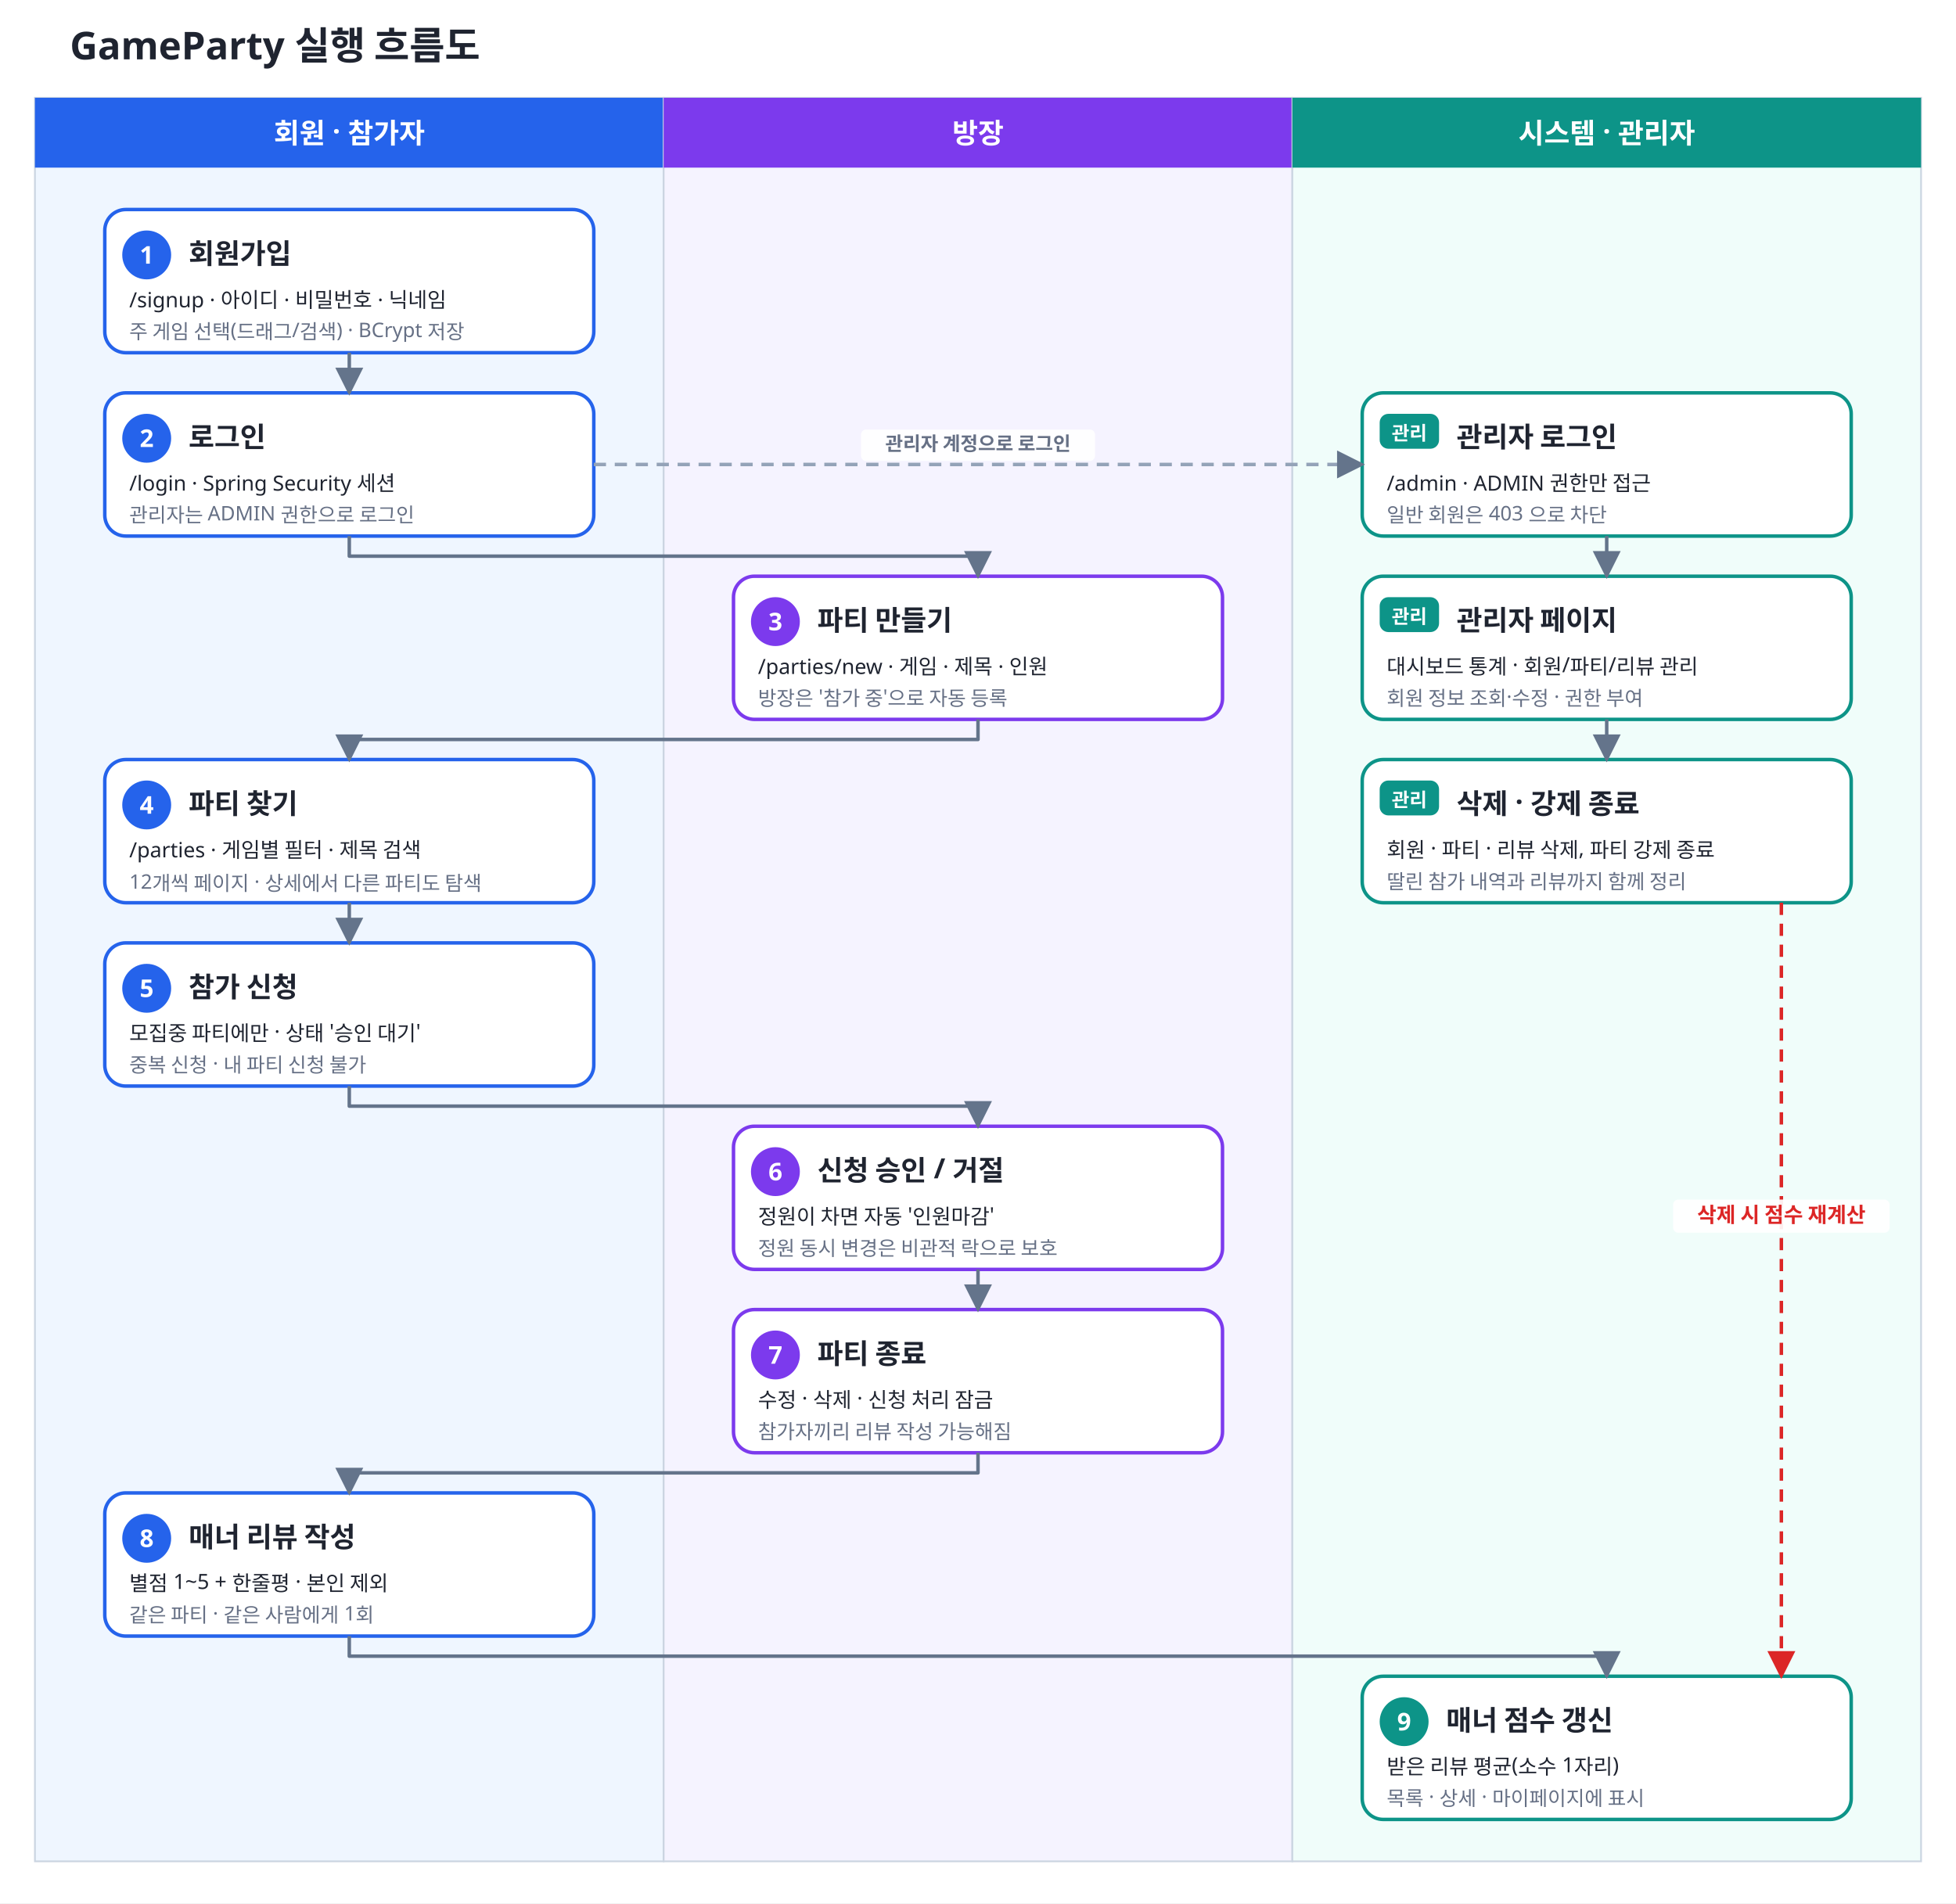
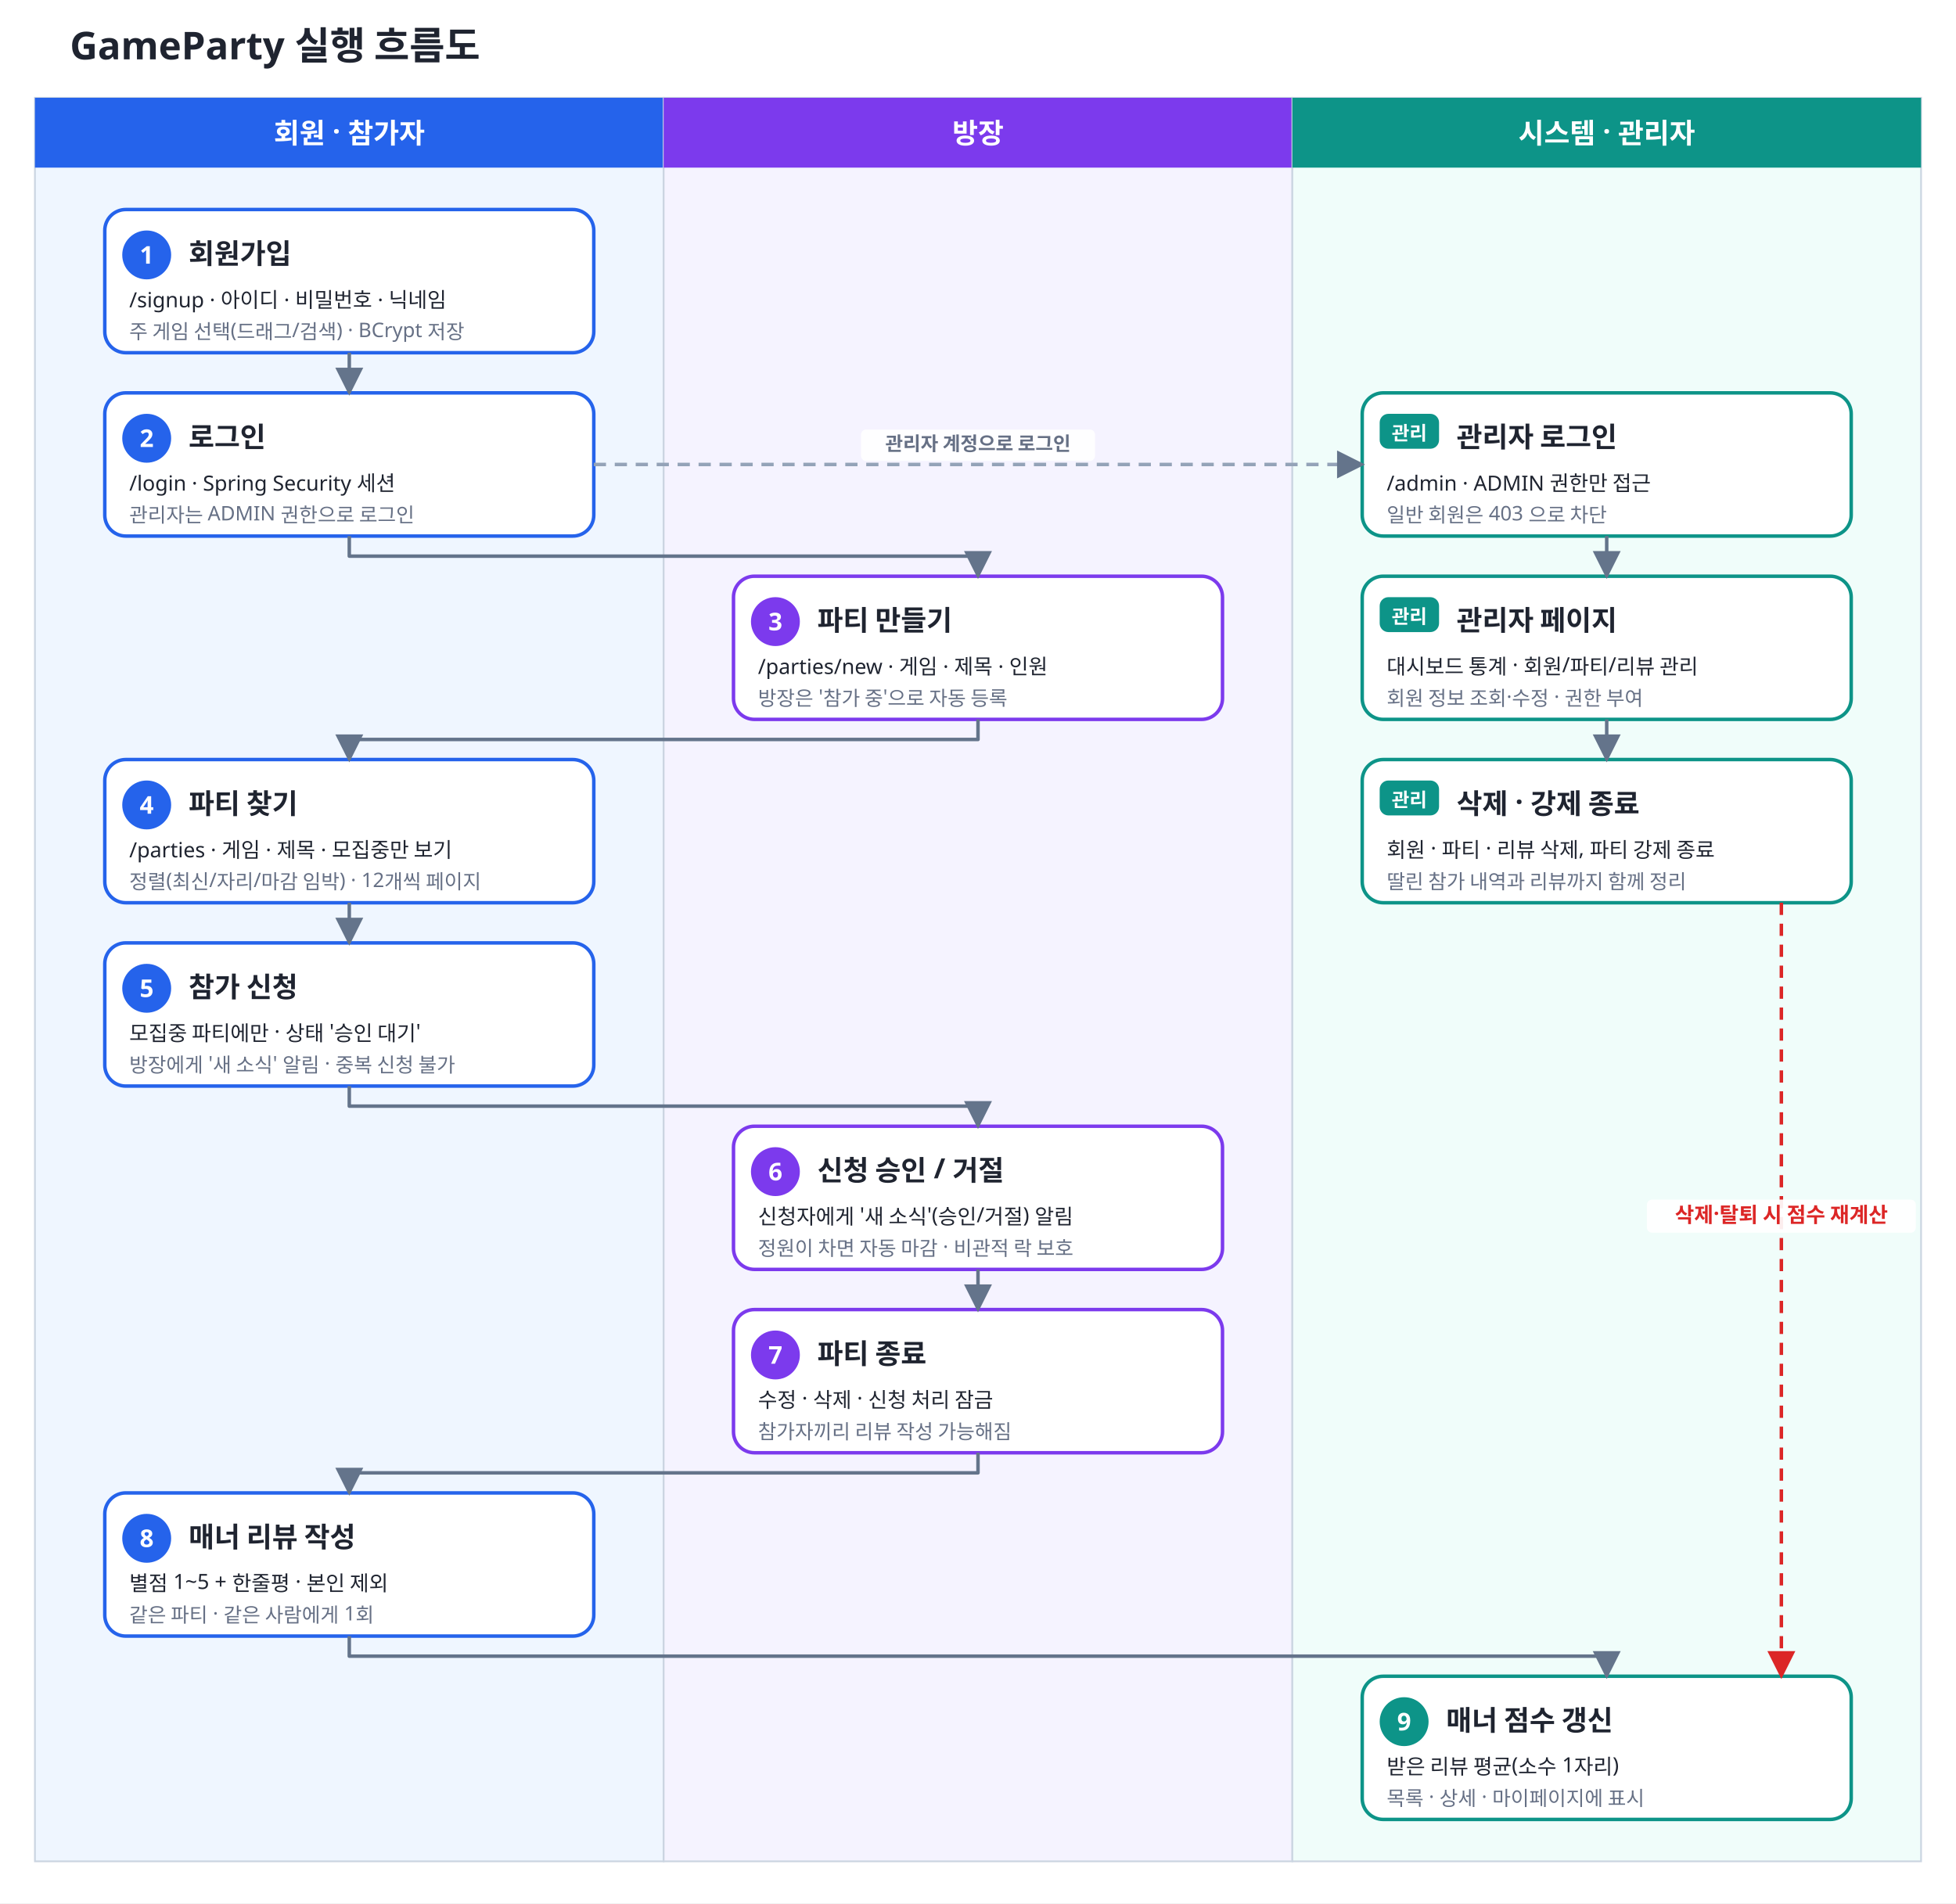
<svg xmlns="http://www.w3.org/2000/svg" viewBox="0 0 1120 1090" width="1120" height="1090" font-family="'Malgun Gothic','Apple SD Gothic Neo','Noto Sans KR',sans-serif">
  <rect width="1120" height="1090" fill="#ffffff" />
  <defs>
    <marker id="arr" viewBox="0 0 10 10" refX="9" refY="5" markerWidth="8" markerHeight="8" orient="auto-start-reverse">
      <path d="M0,0 L10,5 L0,10 z" fill="#64748b" />
    </marker>
    <marker id="arrD" viewBox="0 0 10 10" refX="9" refY="5" markerWidth="8" markerHeight="8" orient="auto-start-reverse">
      <path d="M0,0 L10,5 L0,10 z" fill="#dc2626" />
    </marker>
  </defs>
  <text x="40" y="34" font-size="22" font-weight="bold" fill="#1f2430" text-anchor="start">GameParty 실행 흐름도</text>
  <rect x="20" y="56" width="360" height="1010" fill="#eff6ff" stroke="#cbd5e1" />
  <rect x="20" y="56" width="360" height="40" fill="#2563eb" />
  <text x="200" y="82" font-size="16" font-weight="bold" fill="#ffffff" text-anchor="middle">회원 · 참가자</text>
  <rect x="380" y="56" width="360" height="1010" fill="#f5f3ff" stroke="#cbd5e1" />
  <rect x="380" y="56" width="360" height="40" fill="#7c3aed" />
  <text x="560" y="82" font-size="16" font-weight="bold" fill="#ffffff" text-anchor="middle">방장</text>
  <rect x="740" y="56" width="360" height="1010" fill="#f0fdfa" stroke="#cbd5e1" />
  <rect x="740" y="56" width="360" height="40" fill="#0d9488" />
  <text x="920" y="82" font-size="16" font-weight="bold" fill="#ffffff" text-anchor="middle">시스템 · 관리자</text>
  <rect x="60" y="120" width="280" height="82" rx="12" fill="#ffffff" stroke="#2563eb" stroke-width="2" />
  <circle cx="84" cy="146" r="14" fill="#2563eb" />
  <text x="84" y="151" font-size="14" font-weight="bold" fill="#ffffff" text-anchor="middle">1</text>
  <text x="108" y="151" font-size="16" font-weight="bold" fill="#1f2430" text-anchor="start">회원가입</text>
  <text x="74" y="176" font-size="12" font-weight="normal" fill="#1f2430" text-anchor="start">/signup · 아이디 · 비밀번호 · 닉네임</text>
  <text x="74" y="194" font-size="11.5" font-weight="normal" fill="#667085" text-anchor="start">주 게임 선택(드래그/검색) · BCrypt 저장</text>
  <rect x="60" y="225" width="280" height="82" rx="12" fill="#ffffff" stroke="#2563eb" stroke-width="2" />
  <circle cx="84" cy="251" r="14" fill="#2563eb" />
  <text x="84" y="256" font-size="14" font-weight="bold" fill="#ffffff" text-anchor="middle">2</text>
  <text x="108" y="256" font-size="16" font-weight="bold" fill="#1f2430" text-anchor="start">로그인</text>
  <text x="74" y="281" font-size="12" font-weight="normal" fill="#1f2430" text-anchor="start">/login · Spring Security 세션</text>
  <text x="74" y="299" font-size="11.5" font-weight="normal" fill="#667085" text-anchor="start">관리자는 ADMIN 권한으로 로그인</text>
  <rect x="420" y="330" width="280" height="82" rx="12" fill="#ffffff" stroke="#7c3aed" stroke-width="2" />
  <circle cx="444" cy="356" r="14" fill="#7c3aed" />
  <text x="444" y="361" font-size="14" font-weight="bold" fill="#ffffff" text-anchor="middle">3</text>
  <text x="468" y="361" font-size="16" font-weight="bold" fill="#1f2430" text-anchor="start">파티 만들기</text>
  <text x="434" y="386" font-size="12" font-weight="normal" fill="#1f2430" text-anchor="start">/parties/new · 게임 · 제목 · 인원</text>
  <text x="434" y="404" font-size="11.5" font-weight="normal" fill="#667085" text-anchor="start">방장은 '참가 중'으로 자동 등록</text>
  <rect x="60" y="435" width="280" height="82" rx="12" fill="#ffffff" stroke="#2563eb" stroke-width="2" />
  <circle cx="84" cy="461" r="14" fill="#2563eb" />
  <text x="84" y="466" font-size="14" font-weight="bold" fill="#ffffff" text-anchor="middle">4</text>
  <text x="108" y="466" font-size="16" font-weight="bold" fill="#1f2430" text-anchor="start">파티 찾기</text>
-   <text x="74" y="491" font-size="12" font-weight="normal" fill="#1f2430" text-anchor="start">/parties · 게임별 필터 · 제목 검색</text>
-   <text x="74" y="509" font-size="11.5" font-weight="normal" fill="#667085" text-anchor="start">12개씩 페이지 · 상세에서 다른 파티도 탐색</text>
+   <text x="74" y="491" font-size="12" font-weight="normal" fill="#1f2430" text-anchor="start">/parties · 게임 · 제목 · 모집중만 보기</text>
+   <text x="74" y="509" font-size="11.5" font-weight="normal" fill="#667085" text-anchor="start">정렬(최신/자리/마감 임박) · 12개씩 페이지</text>
  <rect x="60" y="540" width="280" height="82" rx="12" fill="#ffffff" stroke="#2563eb" stroke-width="2" />
  <circle cx="84" cy="566" r="14" fill="#2563eb" />
  <text x="84" y="571" font-size="14" font-weight="bold" fill="#ffffff" text-anchor="middle">5</text>
  <text x="108" y="571" font-size="16" font-weight="bold" fill="#1f2430" text-anchor="start">참가 신청</text>
  <text x="74" y="596" font-size="12" font-weight="normal" fill="#1f2430" text-anchor="start">모집중 파티에만 · 상태 '승인 대기'</text>
-   <text x="74" y="614" font-size="11.5" font-weight="normal" fill="#667085" text-anchor="start">중복 신청 · 내 파티 신청 불가</text>
+   <text x="74" y="614" font-size="11.5" font-weight="normal" fill="#667085" text-anchor="start">방장에게 '새 소식' 알림 · 중복 신청 불가</text>
  <rect x="420" y="645" width="280" height="82" rx="12" fill="#ffffff" stroke="#7c3aed" stroke-width="2" />
  <circle cx="444" cy="671" r="14" fill="#7c3aed" />
  <text x="444" y="676" font-size="14" font-weight="bold" fill="#ffffff" text-anchor="middle">6</text>
  <text x="468" y="676" font-size="16" font-weight="bold" fill="#1f2430" text-anchor="start">신청 승인 / 거절</text>
-   <text x="434" y="701" font-size="12" font-weight="normal" fill="#1f2430" text-anchor="start">정원이 차면 자동 '인원마감'</text>
-   <text x="434" y="719" font-size="11.5" font-weight="normal" fill="#667085" text-anchor="start">정원 동시 변경은 비관적 락으로 보호</text>
+   <text x="434" y="701" font-size="12" font-weight="normal" fill="#1f2430" text-anchor="start">신청자에게 '새 소식'(승인/거절) 알림</text>
+   <text x="434" y="719" font-size="11.5" font-weight="normal" fill="#667085" text-anchor="start">정원이 차면 자동 마감 · 비관적 락 보호</text>
  <rect x="420" y="750" width="280" height="82" rx="12" fill="#ffffff" stroke="#7c3aed" stroke-width="2" />
  <circle cx="444" cy="776" r="14" fill="#7c3aed" />
  <text x="444" y="781" font-size="14" font-weight="bold" fill="#ffffff" text-anchor="middle">7</text>
  <text x="468" y="781" font-size="16" font-weight="bold" fill="#1f2430" text-anchor="start">파티 종료</text>
  <text x="434" y="806" font-size="12" font-weight="normal" fill="#1f2430" text-anchor="start">수정 · 삭제 · 신청 처리 잠금</text>
  <text x="434" y="824" font-size="11.5" font-weight="normal" fill="#667085" text-anchor="start">참가자끼리 리뷰 작성 가능해짐</text>
  <rect x="60" y="855" width="280" height="82" rx="12" fill="#ffffff" stroke="#2563eb" stroke-width="2" />
  <circle cx="84" cy="881" r="14" fill="#2563eb" />
  <text x="84" y="886" font-size="14" font-weight="bold" fill="#ffffff" text-anchor="middle">8</text>
  <text x="108" y="886" font-size="16" font-weight="bold" fill="#1f2430" text-anchor="start">매너 리뷰 작성</text>
  <text x="74" y="911" font-size="12" font-weight="normal" fill="#1f2430" text-anchor="start">별점 1~5 + 한줄평 · 본인 제외</text>
  <text x="74" y="929" font-size="11.5" font-weight="normal" fill="#667085" text-anchor="start">같은 파티 · 같은 사람에게 1회</text>
  <rect x="780" y="960" width="280" height="82" rx="12" fill="#ffffff" stroke="#0d9488" stroke-width="2" />
  <circle cx="804" cy="986" r="14" fill="#0d9488" />
  <text x="804" y="991" font-size="14" font-weight="bold" fill="#ffffff" text-anchor="middle">9</text>
  <text x="828" y="991" font-size="16" font-weight="bold" fill="#1f2430" text-anchor="start">매너 점수 갱신</text>
  <text x="794" y="1016" font-size="12" font-weight="normal" fill="#1f2430" text-anchor="start">받은 리뷰 평균(소수 1자리)</text>
  <text x="794" y="1034" font-size="11.5" font-weight="normal" fill="#667085" text-anchor="start">목록 · 상세 · 마이페이지에 표시</text>
  <rect x="780" y="225" width="280" height="82" rx="12" fill="#ffffff" stroke="#0d9488" stroke-width="2" />
  <rect x="790" y="237" width="34" height="20" rx="5" fill="#0d9488" />
  <text x="807" y="252" font-size="11" font-weight="bold" fill="#ffffff" text-anchor="middle">관리</text>
  <text x="834" y="256" font-size="16" font-weight="bold" fill="#1f2430" text-anchor="start">관리자 로그인</text>
  <text x="794" y="281" font-size="12" font-weight="normal" fill="#1f2430" text-anchor="start">/admin · ADMIN 권한만 접근</text>
  <text x="794" y="299" font-size="11.5" font-weight="normal" fill="#667085" text-anchor="start">일반 회원은 403 으로 차단</text>
  <rect x="780" y="330" width="280" height="82" rx="12" fill="#ffffff" stroke="#0d9488" stroke-width="2" />
  <rect x="790" y="342" width="34" height="20" rx="5" fill="#0d9488" />
  <text x="807" y="357" font-size="11" font-weight="bold" fill="#ffffff" text-anchor="middle">관리</text>
  <text x="834" y="361" font-size="16" font-weight="bold" fill="#1f2430" text-anchor="start">관리자 페이지</text>
  <text x="794" y="386" font-size="12" font-weight="normal" fill="#1f2430" text-anchor="start">대시보드 통계 · 회원/파티/리뷰 관리</text>
  <text x="794" y="404" font-size="11.5" font-weight="normal" fill="#667085" text-anchor="start">회원 정보 조회·수정 · 권한 부여</text>
  <rect x="780" y="435" width="280" height="82" rx="12" fill="#ffffff" stroke="#0d9488" stroke-width="2" />
  <rect x="790" y="447" width="34" height="20" rx="5" fill="#0d9488" />
  <text x="807" y="462" font-size="11" font-weight="bold" fill="#ffffff" text-anchor="middle">관리</text>
  <text x="834" y="466" font-size="16" font-weight="bold" fill="#1f2430" text-anchor="start">삭제 · 강제 종료</text>
  <text x="794" y="491" font-size="12" font-weight="normal" fill="#1f2430" text-anchor="start">회원 · 파티 · 리뷰 삭제, 파티 강제 종료</text>
  <text x="794" y="509" font-size="11.5" font-weight="normal" fill="#667085" text-anchor="start">딸린 참가 내역과 리뷰까지 함께 정리</text>
  <polyline points="200,202 200,225" fill="none" stroke="#64748b" stroke-width="2" stroke-linejoin="round" marker-end="url(#arr)" />
  <polyline points="200,307 200,318.5 560,318.5 560,330" fill="none" stroke="#64748b" stroke-width="2" stroke-linejoin="round" marker-end="url(#arr)" />
  <polyline points="560,412 560,423.5 200,423.5 200,435" fill="none" stroke="#64748b" stroke-width="2" stroke-linejoin="round" marker-end="url(#arr)" />
  <polyline points="200,517 200,540" fill="none" stroke="#64748b" stroke-width="2" stroke-linejoin="round" marker-end="url(#arr)" />
  <polyline points="200,622 200,633.5 560,633.5 560,645" fill="none" stroke="#64748b" stroke-width="2" stroke-linejoin="round" marker-end="url(#arr)" />
  <polyline points="560,727 560,750" fill="none" stroke="#64748b" stroke-width="2" stroke-linejoin="round" marker-end="url(#arr)" />
  <polyline points="560,832 560,843.5 200,843.5 200,855" fill="none" stroke="#64748b" stroke-width="2" stroke-linejoin="round" marker-end="url(#arr)" />
  <polyline points="200,937 200,948.5 920,948.5 920,960" fill="none" stroke="#64748b" stroke-width="2" stroke-linejoin="round" marker-end="url(#arr)" />
  <polyline points="920,307 920,330" fill="none" stroke="#64748b" stroke-width="2" stroke-linejoin="round" marker-end="url(#arr)" />
  <polyline points="920,412 920,435" fill="none" stroke="#64748b" stroke-width="2" stroke-linejoin="round" marker-end="url(#arr)" />
  <polyline points="1020,517 1020,960" fill="none" stroke="#dc2626" stroke-width="2" stroke-linejoin="round" stroke-dasharray="7 5" marker-end="url(#arrD)" />
-   <rect x="958" y="687" width="124" height="19" rx="3" fill="#ffffff" opacity="0.92" />
-   <text x="1020" y="700" font-size="12" font-weight="bold" fill="#dc2626" text-anchor="middle">삭제 시 점수 재계산</text>
+   <rect x="943" y="687" width="154" height="19" rx="3" fill="#ffffff" opacity="0.92" />
+   <text x="1020" y="700" font-size="12" font-weight="bold" fill="#dc2626" text-anchor="middle">삭제·탈퇴 시 점수 재계산</text>
  <polyline points="340,266 780,266" fill="none" stroke="#94a3b8" stroke-width="2" stroke-linejoin="round" stroke-dasharray="7 5" marker-end="url(#arr)" />
  <rect x="493" y="246" width="134" height="18" rx="3" fill="#ffffff" opacity="0.92" />
  <text x="560" y="258" font-size="11" font-weight="bold" fill="#667085" text-anchor="middle">관리자 계정으로 로그인</text>
</svg>
